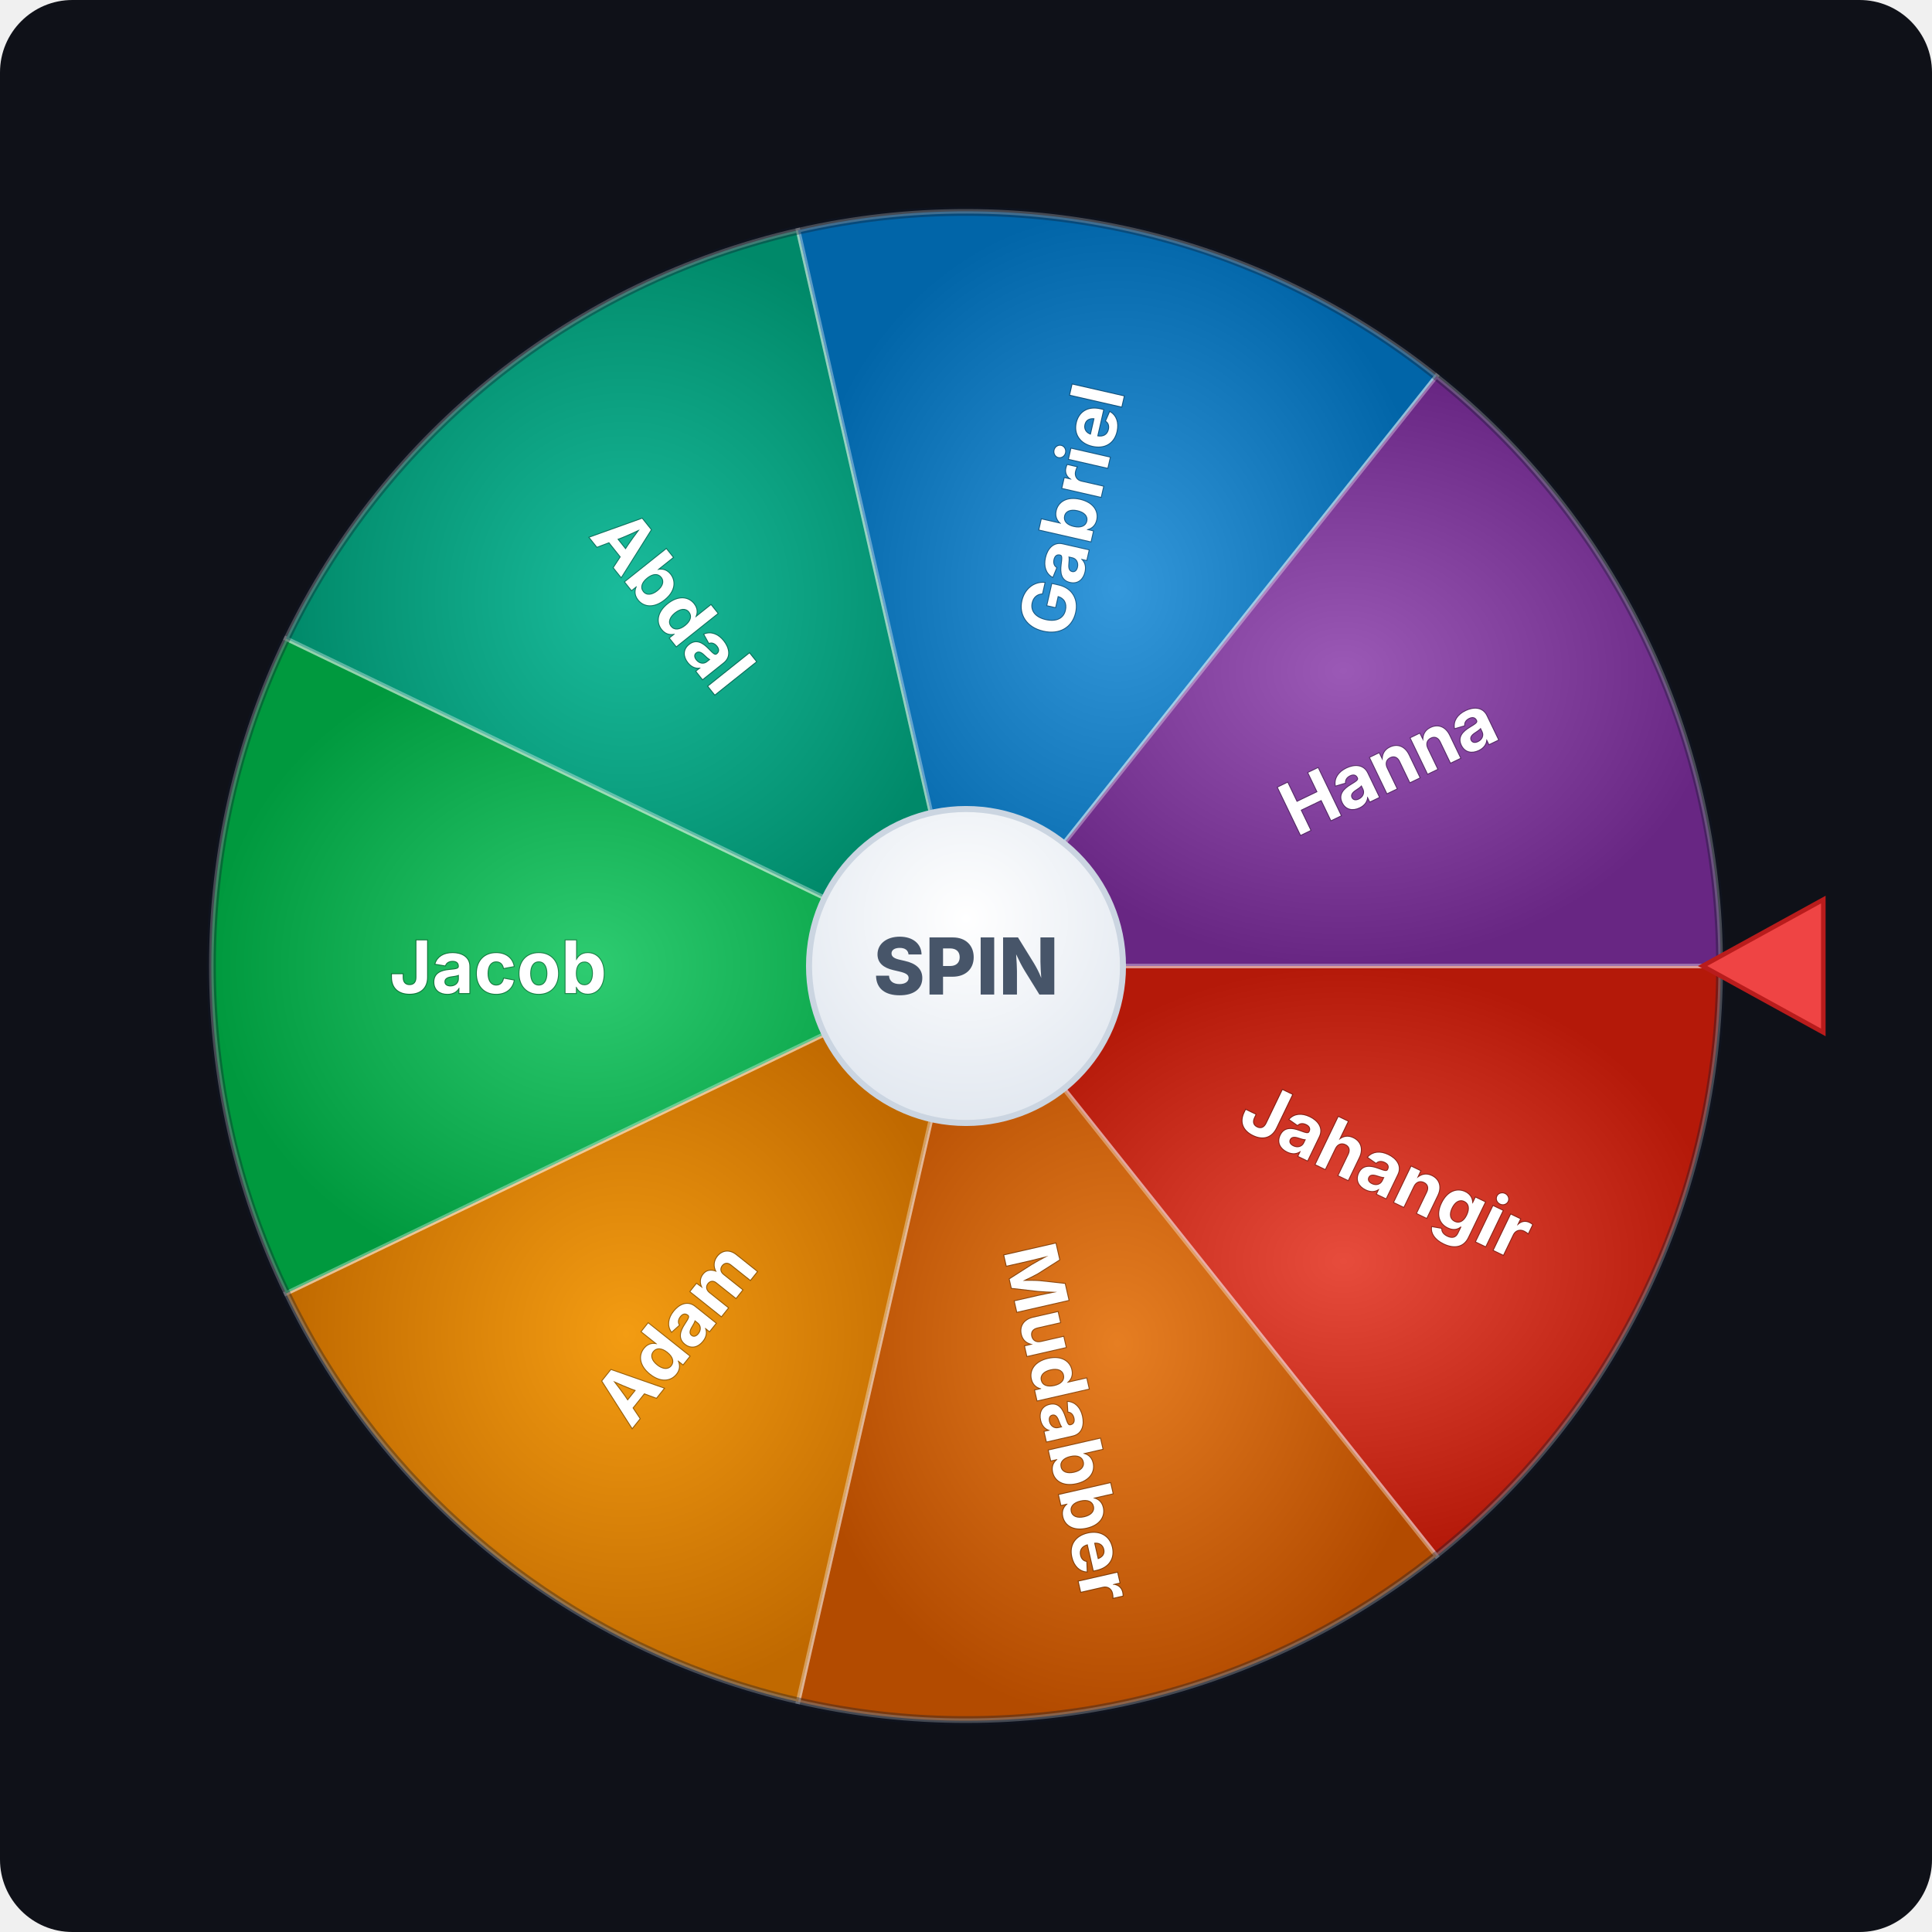
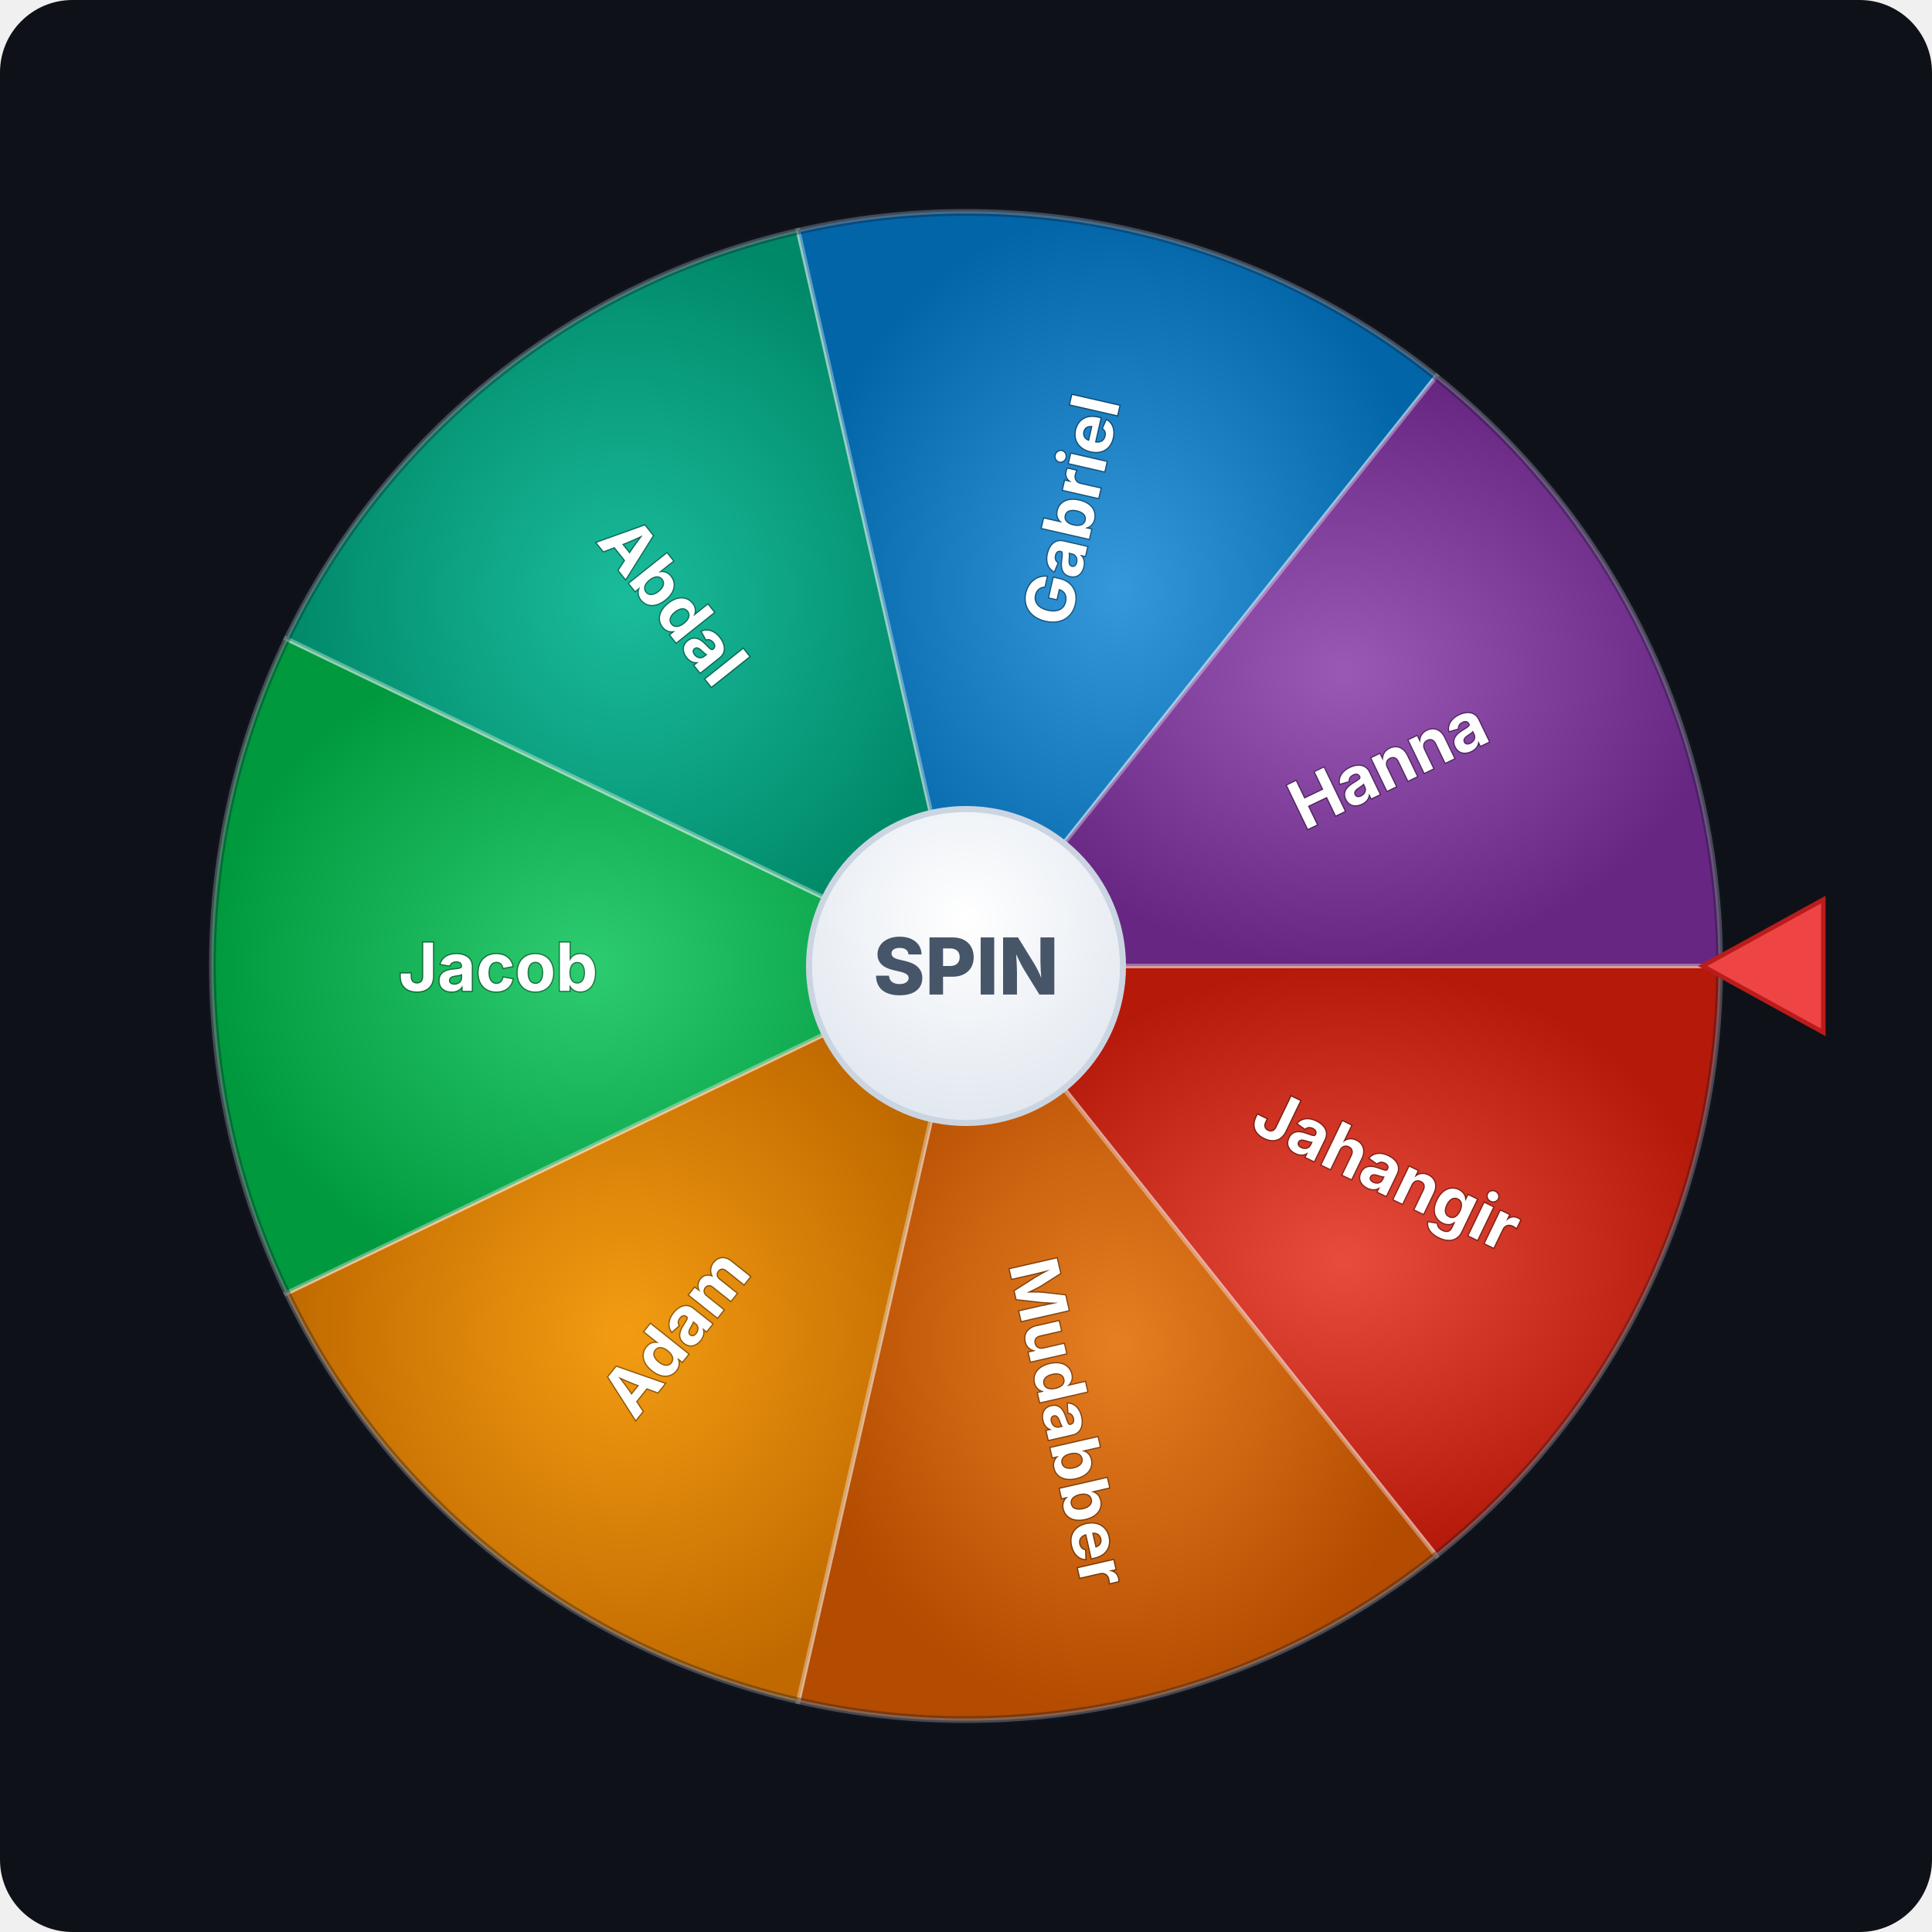
<svg xmlns="http://www.w3.org/2000/svg" viewBox="0 0 640 640" width="640" height="640" role="img" aria-label="Online Spin Wheel with seven colored name segments and a red pointer">
  <rect width="640" height="640" rx="24" fill="#0f1118" />
  <defs>
    <radialGradient id="g0" cx="50%" cy="50%" r="50%">
      <stop offset="0%" stop-color="#e74c3c" />
      <stop offset="100%" stop-color="#b41909" />
    </radialGradient>
    <radialGradient id="g1" cx="50%" cy="50%" r="50%">
      <stop offset="0%" stop-color="#e67e22" />
      <stop offset="100%" stop-color="#b34b00" />
    </radialGradient>
    <radialGradient id="g2" cx="50%" cy="50%" r="50%">
      <stop offset="0%" stop-color="#f39c12" />
      <stop offset="100%" stop-color="#c06900" />
    </radialGradient>
    <radialGradient id="g3" cx="50%" cy="50%" r="50%">
      <stop offset="0%" stop-color="#2ecc71" />
      <stop offset="100%" stop-color="#00993e" />
    </radialGradient>
    <radialGradient id="g4" cx="50%" cy="50%" r="50%">
      <stop offset="0%" stop-color="#1abc9c" />
      <stop offset="100%" stop-color="#008969" />
    </radialGradient>
    <radialGradient id="g5" cx="50%" cy="50%" r="50%">
      <stop offset="0%" stop-color="#3498db" />
      <stop offset="100%" stop-color="#0165a8" />
    </radialGradient>
    <radialGradient id="g6" cx="50%" cy="50%" r="50%">
      <stop offset="0%" stop-color="#9b59b6" />
      <stop offset="100%" stop-color="#682683" />
    </radialGradient>
    <radialGradient id="hub" cx="50%" cy="35%" r="65%">
      <stop offset="0%" stop-color="#ffffff" />
      <stop offset="100%" stop-color="#e2e8f0" />
    </radialGradient>
  </defs>
  <path d="M 320 320 L 570.00 320.00 A 250 250 0 0 1 475.87 515.46 Z" fill="url(#g0)" stroke="rgba(255,255,255,0.35)" stroke-width="1.5" />
  <path d="M 320 320 L 475.87 515.46 A 250 250 0 0 1 264.37 563.73 Z" fill="url(#g1)" stroke="rgba(255,255,255,0.35)" stroke-width="1.5" />
  <path d="M 320 320 L 264.37 563.73 A 250 250 0 0 1 94.76 428.47 Z" fill="url(#g2)" stroke="rgba(255,255,255,0.35)" stroke-width="1.5" />
  <path d="M 320 320 L 94.76 428.47 A 250 250 0 0 1 94.76 211.53 Z" fill="url(#g3)" stroke="rgba(255,255,255,0.35)" stroke-width="1.5" />
  <path d="M 320 320 L 94.76 211.53 A 250 250 0 0 1 264.37 76.27 Z" fill="url(#g4)" stroke="rgba(255,255,255,0.35)" stroke-width="1.5" />
  <path d="M 320 320 L 264.37 76.27 A 250 250 0 0 1 475.87 124.54 Z" fill="url(#g5)" stroke="rgba(255,255,255,0.35)" stroke-width="1.5" />
  <path d="M 320 320 L 475.87 124.54 A 250 250 0 0 1 570.00 320.00 Z" fill="url(#g6)" stroke="rgba(255,255,255,0.35)" stroke-width="1.5" />
  <circle cx="320" cy="320" r="250" fill="none" stroke="rgba(15,23,42,0.35)" stroke-width="3" />
-   <g transform="translate(320 320) rotate(25.71429)">
-     <text x="155" y="0" fill="#ffffff" font-family="Inter, Segoe UI, system-ui, sans-serif" font-size="24" font-weight="700" text-anchor="middle" dominant-baseline="middle" style="paint-order:stroke" stroke="rgba(0,0,0,0.35)" stroke-width="0.6">Jahangir</text>
-   </g>
-   <g transform="translate(320 320) rotate(77.14286)">
-     <text x="155" y="0" fill="#ffffff" font-family="Inter, Segoe UI, system-ui, sans-serif" font-size="24" font-weight="700" text-anchor="middle" dominant-baseline="middle" style="paint-order:stroke" stroke="rgba(0,0,0,0.35)" stroke-width="0.6">Mudabber</text>
-   </g>
-   <g transform="translate(320 320) rotate(128.5714)">
-     <text x="155" y="0" transform="rotate(180 155 0)" fill="#ffffff" font-family="Inter, Segoe UI, system-ui, sans-serif" font-size="24" font-weight="700" text-anchor="middle" dominant-baseline="middle" style="paint-order:stroke" stroke="rgba(0,0,0,0.35)" stroke-width="0.6">Adam</text>
-   </g>
-   <g transform="translate(320 320) rotate(180)">
-     <text x="155" y="0" transform="rotate(180 155 0)" fill="#ffffff" font-family="Inter, Segoe UI, system-ui, sans-serif" font-size="24" font-weight="700" text-anchor="middle" dominant-baseline="middle" style="paint-order:stroke" stroke="rgba(0,0,0,0.35)" stroke-width="0.6">Jacob</text>
-   </g>
-   <g transform="translate(320 320) rotate(231.4286)">
-     <text x="155" y="0" transform="rotate(180 155 0)" fill="#ffffff" font-family="Inter, Segoe UI, system-ui, sans-serif" font-size="24" font-weight="700" text-anchor="middle" dominant-baseline="middle" style="paint-order:stroke" stroke="rgba(0,0,0,0.35)" stroke-width="0.6">Abdal</text>
-   </g>
-   <g transform="translate(320 320) rotate(282.8571)">
-     <text x="155" y="0" fill="#ffffff" font-family="Inter, Segoe UI, system-ui, sans-serif" font-size="24" font-weight="700" text-anchor="middle" dominant-baseline="middle" style="paint-order:stroke" stroke="rgba(0,0,0,0.35)" stroke-width="0.6">Gabriel</text>
-   </g>
-   <g transform="translate(320 320) rotate(334.2857)">
-     <text x="155" y="0" fill="#ffffff" font-family="Inter, Segoe UI, system-ui, sans-serif" font-size="24" font-weight="700" text-anchor="middle" dominant-baseline="middle" style="paint-order:stroke" stroke="rgba(0,0,0,0.35)" stroke-width="0.6">Hanna</text>
-   </g>
+   <text x="459.65" y="387.25" transform="rotate(25.7143 459.65 387.25)" fill="#ffffff" font-family="Inter, Segoe UI, system-ui, sans-serif" font-size="22" font-weight="700" text-anchor="middle" dominant-baseline="middle" style="paint-order:stroke" stroke="rgba(0,0,0,0.4)" stroke-width="0.8">Jahangir</text>
+   <text x="354.49" y="471.11" transform="rotate(77.1429 354.49 471.11)" fill="#ffffff" font-family="Inter, Segoe UI, system-ui, sans-serif" font-size="22" font-weight="700" text-anchor="middle" dominant-baseline="middle" style="paint-order:stroke" stroke="rgba(0,0,0,0.4)" stroke-width="0.8">Mudabber</text>
+   <text x="223.36" y="441.18" transform="rotate(308.5714 223.36 441.18)" fill="#ffffff" font-family="Inter, Segoe UI, system-ui, sans-serif" font-size="22" font-weight="700" text-anchor="middle" dominant-baseline="middle" style="paint-order:stroke" stroke="rgba(0,0,0,0.4)" stroke-width="0.8">Adam</text>
+   <text x="165.00" y="320.00" transform="rotate(360 165.00 320.00)" fill="#ffffff" font-family="Inter, Segoe UI, system-ui, sans-serif" font-size="22" font-weight="700" text-anchor="middle" dominant-baseline="middle" style="paint-order:stroke" stroke="rgba(0,0,0,0.4)" stroke-width="0.8">Jacob</text>
+   <text x="223.36" y="198.82" transform="rotate(411.4286 223.36 198.82)" fill="#ffffff" font-family="Inter, Segoe UI, system-ui, sans-serif" font-size="22" font-weight="700" text-anchor="middle" dominant-baseline="middle" style="paint-order:stroke" stroke="rgba(0,0,0,0.4)" stroke-width="0.8">Abdal</text>
+   <text x="354.49" y="168.89" transform="rotate(282.8571 354.49 168.89)" fill="#ffffff" font-family="Inter, Segoe UI, system-ui, sans-serif" font-size="22" font-weight="700" text-anchor="middle" dominant-baseline="middle" style="paint-order:stroke" stroke="rgba(0,0,0,0.4)" stroke-width="0.8">Gabriel</text>
+   <text x="459.65" y="252.75" transform="rotate(334.2857 459.65 252.75)" fill="#ffffff" font-family="Inter, Segoe UI, system-ui, sans-serif" font-size="22" font-weight="700" text-anchor="middle" dominant-baseline="middle" style="paint-order:stroke" stroke="rgba(0,0,0,0.4)" stroke-width="0.8">Hanna</text>
  <circle cx="320" cy="320" r="52" fill="url(#hub)" stroke="#cbd5e1" stroke-width="2" />
  <text x="320" y="320" fill="#475569" font-family="Inter, Segoe UI, system-ui, sans-serif" font-size="26" font-weight="800" text-anchor="middle" dominant-baseline="central">SPIN</text>
  <polygon points="604,298 604,342 564,320" fill="#ef4444" stroke="#b91c1c" stroke-width="1.5" />
</svg>
